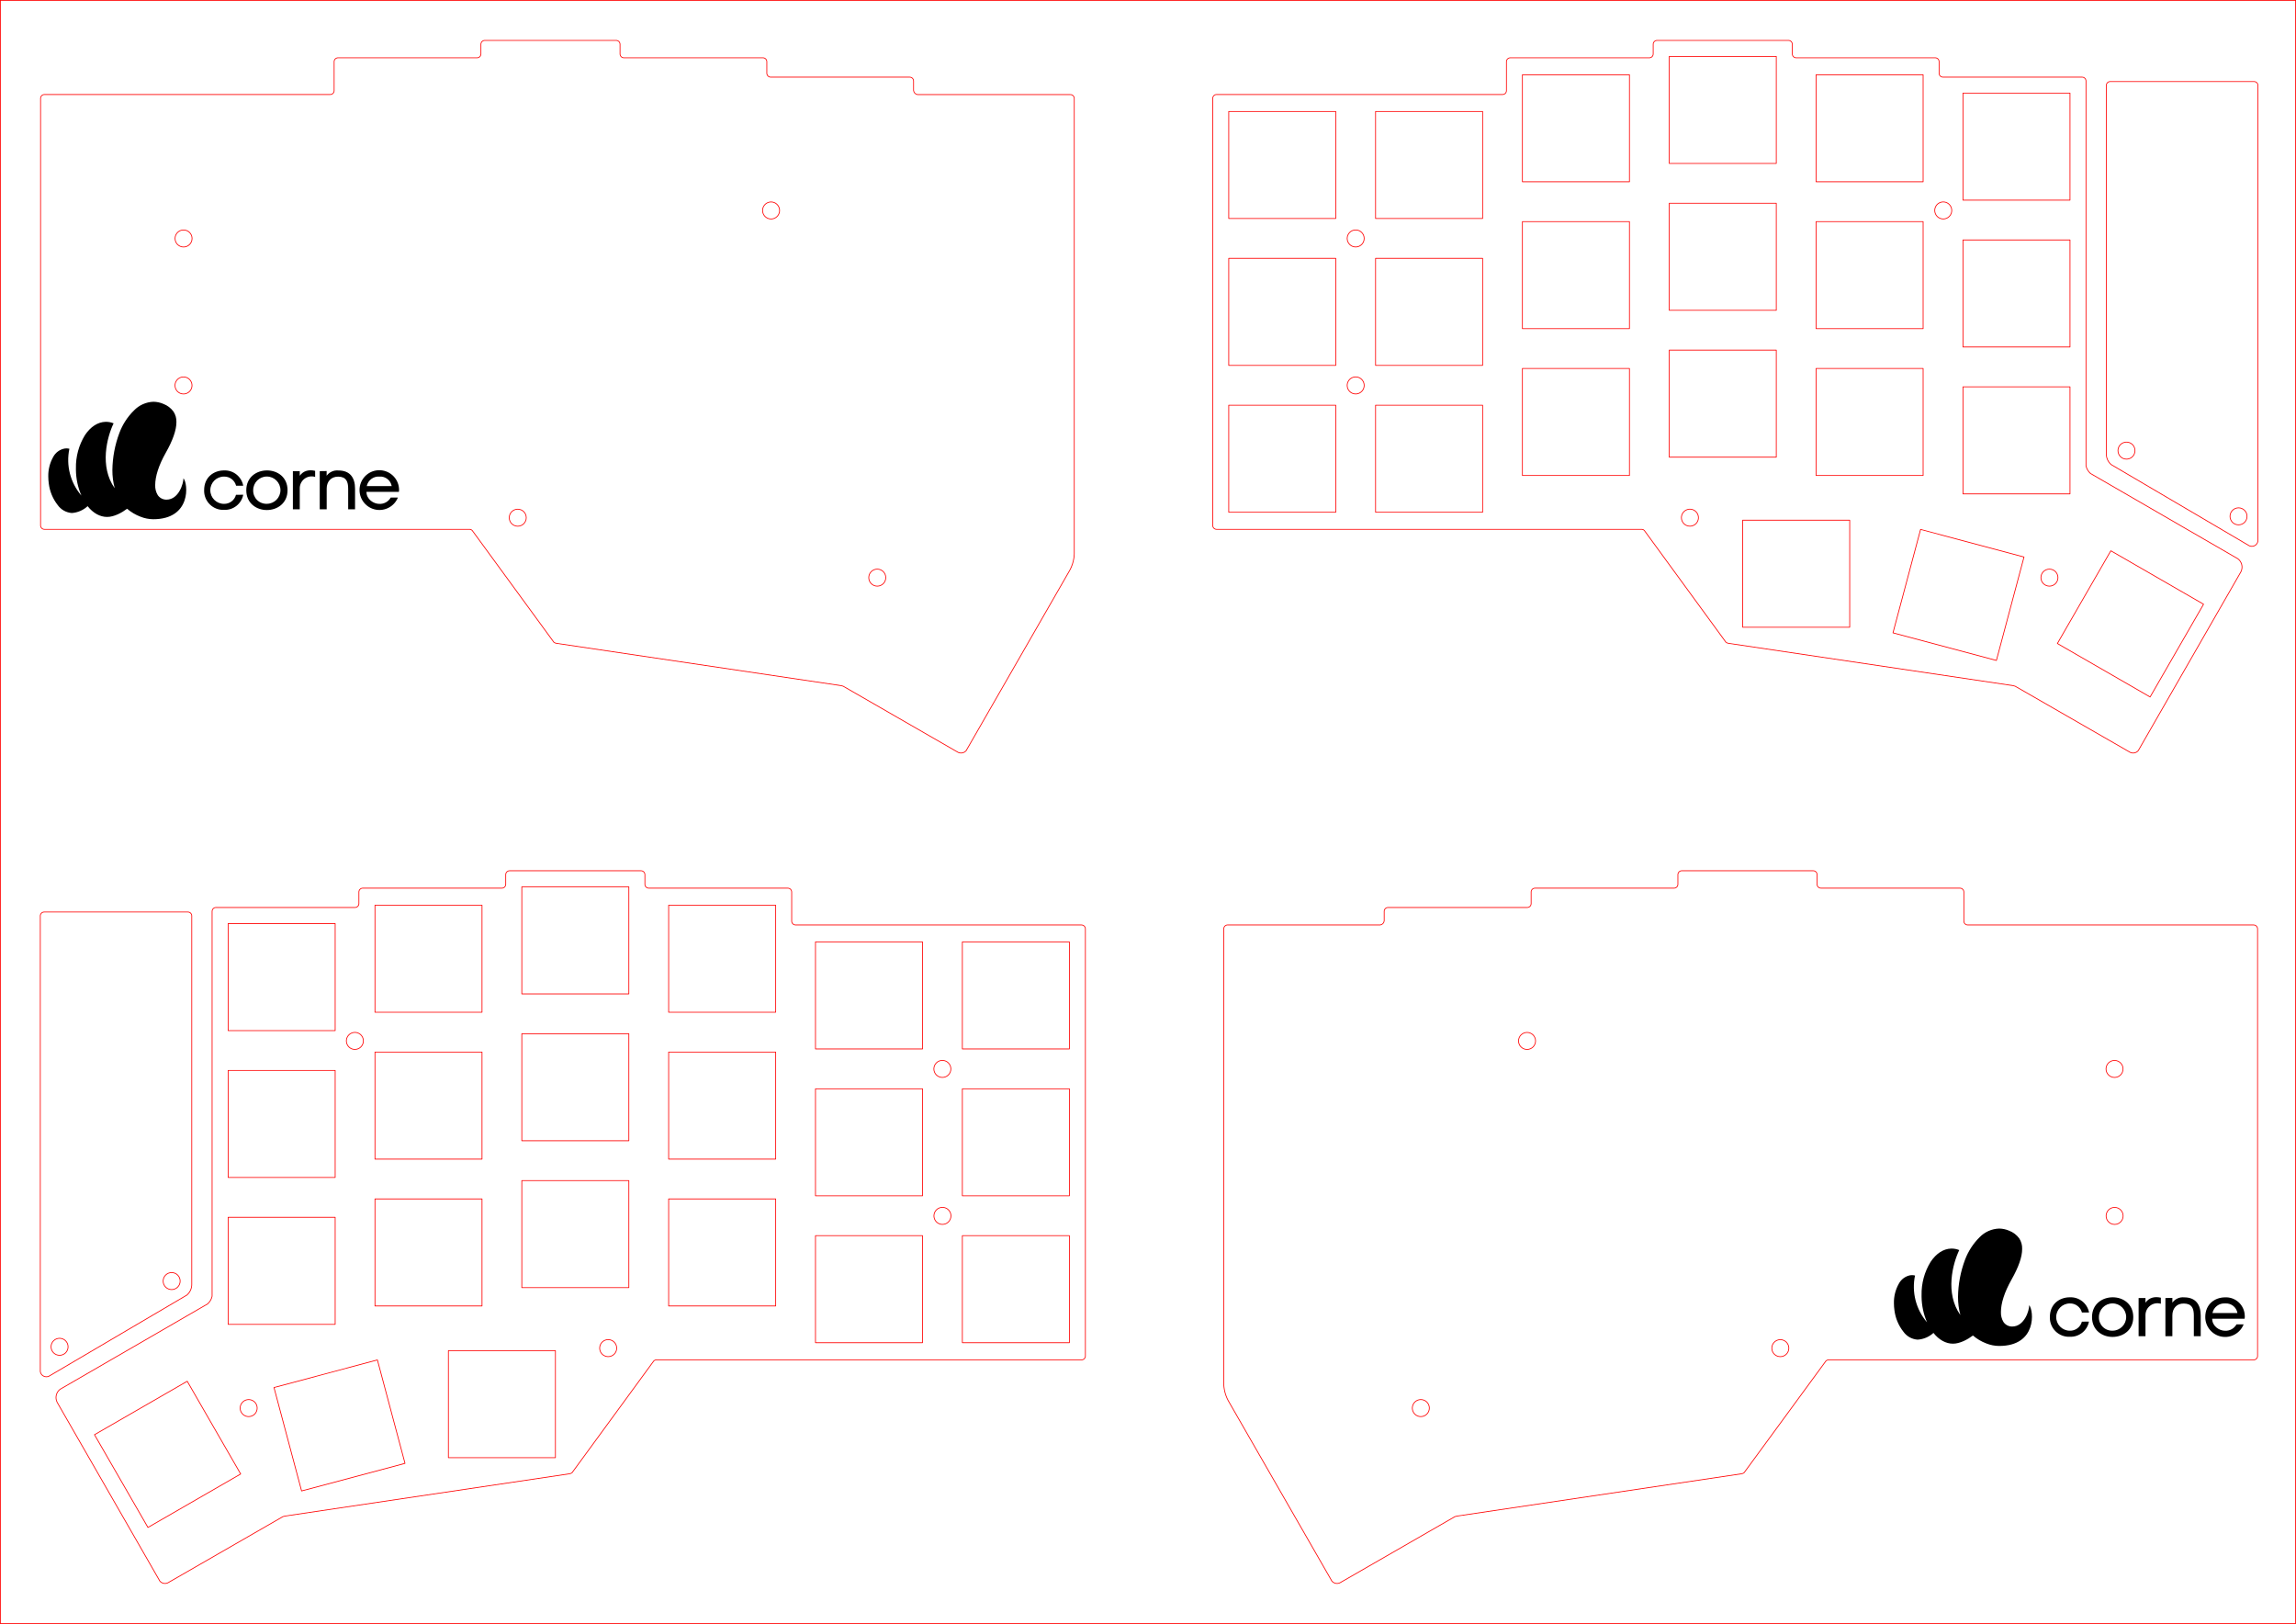
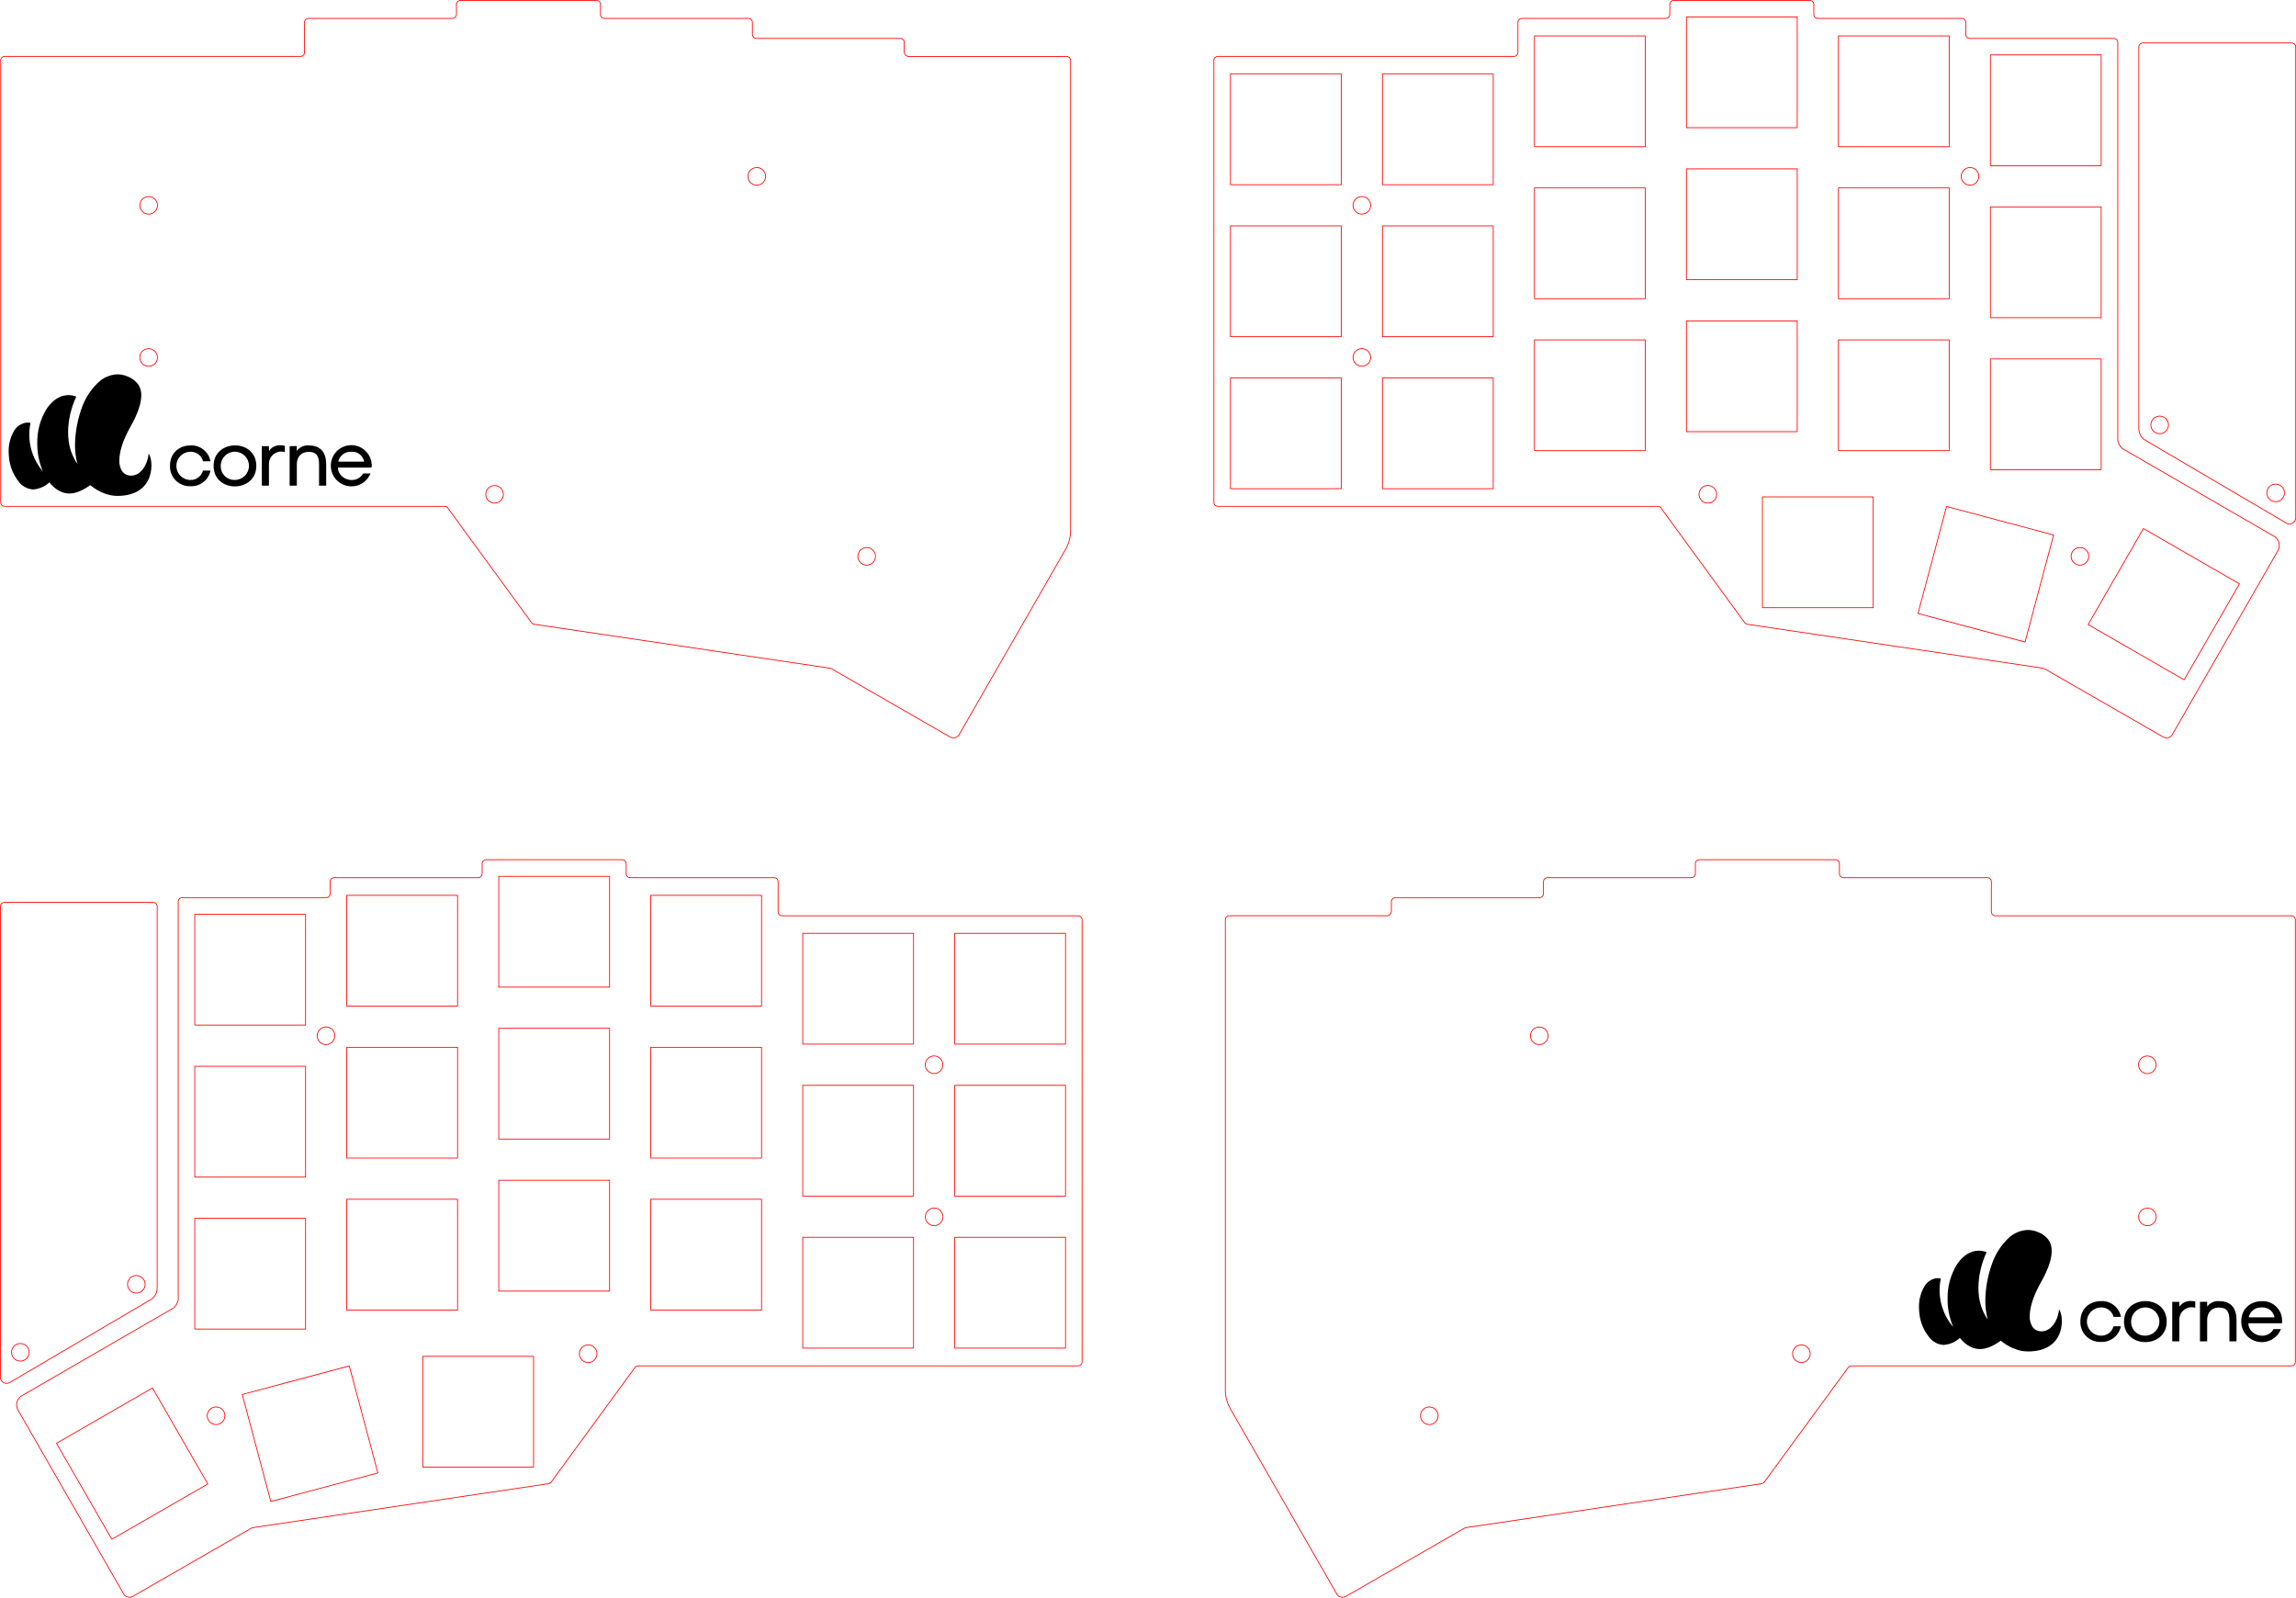
- <svg xmlns="http://www.w3.org/2000/svg" viewBox="0 0 842.17 595.56">
+ <svg xmlns="http://www.w3.org/2000/svg" viewBox="0 0 813.66 566.19">
  <defs>
-     <style>.cls-1,.cls-2,.cls-3{fill:none;stroke:red;}.cls-1,.cls-3{stroke-miterlimit:10;}.cls-1{stroke-width:0.28px;}.cls-2{stroke-linecap:round;stroke-linejoin:round;}.cls-2,.cls-3{stroke-width:0.28px;}</style>
+     <style>.cls-1,.cls-2{fill:none;stroke:red;stroke-width:0.28px;}.cls-1{stroke-linecap:round;stroke-linejoin:round;}.cls-2{stroke-miterlimit:10;}</style>
  </defs>
-   <g id="ガイド">
-     <rect class="cls-1" x="0.14" y="0.14" width="841.89" height="595.28" />
-   </g>
  <g id="彫刻パス">
-     <path d="M67.15,175.28c0,1.92-1.74,7.82-6.23,7.82a3.82,3.82,0,0,1-3.19-1.65,6.56,6.56,0,0,1-.94-3.71c0-3.11,1.25-7.19,3.86-11.81,2.54-4.47,3.94-8.37,3.92-11.28a6.62,6.62,0,0,0-1.08-3.86A8.19,8.19,0,0,0,59.83,148a9.41,9.41,0,0,0-3.71-.8A10.45,10.45,0,0,0,49,150.39a22.69,22.69,0,0,0-5.35,8.25,40.16,40.16,0,0,0-2.57,13.61,25.22,25.22,0,0,0,.86,6.67c-5.7-8-2.8-18.82-.41-23.81a7.25,7.25,0,0,0-2.78-.55h-.16c-2.86.07-5.53,1.81-7.57,4.88a22.36,22.36,0,0,0-3.31,12.21v.6a24.33,24.33,0,0,0,2,9.35,20,20,0,0,1-4.4-17.16,4.61,4.61,0,0,0-1.1-.14h0a3.79,3.79,0,0,0-.67.06,6,6,0,0,0-4.19,3.12,14,14,0,0,0-1.78,7.13,17.89,17.89,0,0,0,.19,2.6A15.88,15.88,0,0,0,21,185.05,7,7,0,0,0,26.21,188,9.48,9.48,0,0,0,32,185.49c2,2.55,4.56,3.95,7.15,3.95s5.43-1.57,7.33-3a16.48,16.48,0,0,0,4.88,2.9,12.87,12.87,0,0,0,4.69.94C70.11,190.28,68.87,177.14,67.15,175.28Z" transform="translate(0.14 0.14)" />
-     <path d="M89.08,181.3a6.87,6.87,0,0,1-7,5.55,7,7,0,0,1-7.34-7.23c0-4.86,3.64-7.24,7.3-7.24A6.88,6.88,0,0,1,89.08,178H86.46A4.46,4.46,0,0,0,82,174.64a5,5,0,0,0,0,10,4.44,4.44,0,0,0,4.42-3.32Z" transform="translate(0.14 0.14)" />
-     <path d="M97.73,186.91c-3.78,0-7.53-2.44-7.53-7.27s3.79-7.26,7.6-7.26,7.53,2.44,7.53,7.26S101.54,186.91,97.73,186.91Zm0-2.29a5,5,0,1,0-5-5A4.82,4.82,0,0,0,97.73,184.62Z" transform="translate(0.14 0.14)" />
-     <path d="M109.81,172.64v1.7c1.34-1.88,3.4-2.33,5.64-1.81v2.23a4.36,4.36,0,0,0-5.64,4.28v7.61h-2.52v-14Z" transform="translate(0.14 0.14)" />
-     <path d="M119.67,172.61v1.73A4.76,4.76,0,0,1,124,172.4c4.28,0,6.09,2.67,6.09,6.69v7.56h-2.52v-7.52c0-2.63-.67-4.42-3.65-4.47-2.72,0-4.23,1.89-4.23,4.36v7.63h-2.55v-14Z" transform="translate(0.14 0.14)" />
-     <path d="M146.17,180.24H134.28c0,2.75,2.62,4.41,4.72,4.41a4.55,4.55,0,0,0,4.19-2.33h2.62a7.3,7.3,0,0,1-14.07-2.68,7.25,7.25,0,0,1,14.48-.62A4.1,4.1,0,0,1,146.17,180.24Zm-2.63-2.1a4.25,4.25,0,0,0-4.51-3.5,4.43,4.43,0,0,0-4.65,3.5Z" transform="translate(0.14 0.14)" />
-     <path d="M744.16,478.53c.05,1.91-1.74,7.82-6.23,7.82a3.82,3.82,0,0,1-3.19-1.65,6.6,6.6,0,0,1-.94-3.71c0-3.11,1.25-7.19,3.86-11.81s3.94-8.37,3.92-11.28A6.6,6.6,0,0,0,740.5,454a8.19,8.19,0,0,0-3.66-2.78,9.41,9.41,0,0,0-3.71-.8,10.48,10.48,0,0,0-7.15,3.17,23,23,0,0,0-5.35,8.26,40.15,40.15,0,0,0-2.57,13.6,25.35,25.35,0,0,0,.86,6.68c-5.7-8-2.8-18.82-.41-23.82a7.45,7.45,0,0,0-2.78-.55h-.16c-2.85.06-5.53,1.81-7.57,4.88a22.35,22.35,0,0,0-3.31,12.2v.61a24.33,24.33,0,0,0,2,9.35,20,20,0,0,1-4.4-17.16,4.61,4.61,0,0,0-1.1-.14h0a3.85,3.85,0,0,0-.67.05,6.05,6.05,0,0,0-4.19,3.12,14,14,0,0,0-1.78,7.14,17.89,17.89,0,0,0,.19,2.6,15.8,15.8,0,0,0,3.28,7.83,7,7,0,0,0,5.21,2.92,9.48,9.48,0,0,0,5.82-2.47c2,2.54,4.56,3.95,7.15,3.95s5.43-1.57,7.33-3a16.6,16.6,0,0,0,4.88,2.9,12.85,12.85,0,0,0,4.69.93C747.12,493.52,745.88,480.39,744.16,478.53Z" transform="translate(0.14 0.14)" />
-     <path d="M766.09,484.55a6.86,6.86,0,0,1-7,5.55,7,7,0,0,1-7.34-7.24c0-4.85,3.64-7.23,7.3-7.23a6.87,6.87,0,0,1,7.08,5.58h-2.62a4.46,4.46,0,0,0-4.44-3.33,5,5,0,0,0,0,10,4.43,4.43,0,0,0,4.42-3.32Z" transform="translate(0.14 0.14)" />
-     <path d="M774.74,490.16c-3.78,0-7.53-2.45-7.53-7.27s3.79-7.26,7.6-7.26,7.53,2.43,7.53,7.26S778.55,490.16,774.74,490.16Zm0-2.29a5,5,0,1,0-5-5A4.82,4.82,0,0,0,774.74,487.87Z" transform="translate(0.14 0.14)" />
-     <path d="M786.82,475.89v1.7c1.34-1.88,3.4-2.33,5.64-1.81V478a4.36,4.36,0,0,0-5.64,4.28v7.61H784.3v-14Z" transform="translate(0.14 0.14)" />
-     <path d="M796.68,475.86v1.73a4.76,4.76,0,0,1,4.31-1.94c4.28,0,6.09,2.67,6.09,6.69v7.56h-2.52v-7.53c0-2.62-.67-4.41-3.65-4.46-2.72-.06-4.23,1.89-4.23,4.35v7.64h-2.55v-14Z" transform="translate(0.14 0.14)" />
-     <path d="M823.18,483.49H811.29c0,2.74,2.62,4.41,4.72,4.41a4.54,4.54,0,0,0,4.19-2.34h2.62a7.29,7.29,0,0,1-14.07-2.67c0-4.83,3.58-7.24,7.29-7.24a6.89,6.89,0,0,1,7.19,6.61A4.16,4.16,0,0,1,823.18,483.49Zm-2.63-2.1a4.25,4.25,0,0,0-4.51-3.51,4.43,4.43,0,0,0-4.65,3.51Z" transform="translate(0.14 0.14)" />
+     <path d="M67.15,175.28c0,1.92-1.74,7.82-6.23,7.82a3.82,3.82,0,0,1-3.19-1.65,6.56,6.56,0,0,1-.94-3.71c0-3.11,1.25-7.19,3.86-11.81,2.54-4.47,3.94-8.37,3.92-11.28a6.62,6.62,0,0,0-1.08-3.86A8.19,8.19,0,0,0,59.83,148a9.41,9.41,0,0,0-3.71-.8A10.45,10.45,0,0,0,49,150.39a22.69,22.69,0,0,0-5.35,8.25,40.16,40.16,0,0,0-2.57,13.61,25.22,25.22,0,0,0,.86,6.67c-5.7-8-2.8-18.82-.41-23.81a7.25,7.25,0,0,0-2.78-.55h-.16c-2.86.07-5.53,1.81-7.57,4.88a22.36,22.36,0,0,0-3.31,12.21v.6a24.33,24.33,0,0,0,2,9.35,20,20,0,0,1-4.4-17.16,4.61,4.61,0,0,0-1.1-.14h0a3.79,3.79,0,0,0-.67.06,6,6,0,0,0-4.19,3.12,14,14,0,0,0-1.78,7.13,17.89,17.89,0,0,0,.19,2.6A15.88,15.88,0,0,0,21,185.05,7,7,0,0,0,26.21,188,9.48,9.48,0,0,0,32,185.49c2,2.55,4.56,3.95,7.15,3.95s5.43-1.57,7.33-3a16.48,16.48,0,0,0,4.88,2.9,12.87,12.87,0,0,0,4.69.94C70.11,190.28,68.87,177.14,67.15,175.28Z" transform="translate(-14.5 -14.54)" />
+     <path d="M89.08,181.3a6.87,6.87,0,0,1-7,5.55,7,7,0,0,1-7.34-7.23c0-4.86,3.64-7.24,7.3-7.24A6.88,6.88,0,0,1,89.08,178H86.46A4.46,4.46,0,0,0,82,174.64a5,5,0,0,0,0,10,4.44,4.44,0,0,0,4.42-3.32Z" transform="translate(-14.5 -14.54)" />
+     <path d="M97.73,186.91c-3.78,0-7.53-2.44-7.53-7.27s3.79-7.26,7.6-7.26,7.53,2.44,7.53,7.26S101.54,186.91,97.73,186.91Zm0-2.29a5,5,0,1,0-5-5A4.82,4.82,0,0,0,97.73,184.62Z" transform="translate(-14.5 -14.54)" />
+     <path d="M109.81,172.64v1.7c1.34-1.88,3.4-2.33,5.64-1.81v2.23a4.36,4.36,0,0,0-5.64,4.28v7.61h-2.52v-14Z" transform="translate(-14.5 -14.54)" />
+     <path d="M119.67,172.61v1.73A4.76,4.76,0,0,1,124,172.4c4.28,0,6.09,2.67,6.09,6.69v7.56h-2.52v-7.52c0-2.63-.67-4.42-3.65-4.47-2.72,0-4.23,1.89-4.23,4.36v7.63h-2.55v-14Z" transform="translate(-14.5 -14.54)" />
+     <path d="M146.17,180.24H134.28c0,2.75,2.62,4.41,4.72,4.41a4.55,4.55,0,0,0,4.19-2.33h2.62a7.3,7.3,0,0,1-14.07-2.68,7.25,7.25,0,0,1,14.48-.62A4.1,4.1,0,0,1,146.17,180.24Zm-2.63-2.1a4.25,4.25,0,0,0-4.51-3.5,4.43,4.43,0,0,0-4.65,3.5Z" transform="translate(-14.5 -14.54)" />
+     <path d="M744.16,478.53c.05,1.91-1.74,7.82-6.23,7.82a3.82,3.82,0,0,1-3.19-1.65,6.6,6.6,0,0,1-.94-3.71c0-3.11,1.25-7.19,3.86-11.81s3.94-8.37,3.92-11.28A6.6,6.6,0,0,0,740.5,454a8.19,8.19,0,0,0-3.66-2.78,9.41,9.41,0,0,0-3.71-.8,10.48,10.48,0,0,0-7.15,3.17,23,23,0,0,0-5.35,8.26,40.15,40.15,0,0,0-2.57,13.6,25.35,25.35,0,0,0,.86,6.68c-5.7-8-2.8-18.82-.41-23.82a7.45,7.45,0,0,0-2.78-.55h-.16c-2.85.06-5.53,1.81-7.57,4.88a22.35,22.35,0,0,0-3.31,12.2v.61a24.33,24.33,0,0,0,2,9.35,20,20,0,0,1-4.4-17.16,4.61,4.61,0,0,0-1.1-.14h0a3.85,3.85,0,0,0-.67.05,6.05,6.05,0,0,0-4.19,3.12,14,14,0,0,0-1.78,7.14,17.89,17.89,0,0,0,.19,2.6,15.8,15.8,0,0,0,3.28,7.83,7,7,0,0,0,5.21,2.92,9.48,9.48,0,0,0,5.82-2.47c2,2.54,4.56,3.95,7.15,3.95s5.43-1.57,7.33-3a16.6,16.6,0,0,0,4.88,2.9,12.85,12.85,0,0,0,4.69.93C747.12,493.52,745.88,480.39,744.16,478.53Z" transform="translate(-14.5 -14.54)" />
+     <path d="M766.09,484.55a6.86,6.86,0,0,1-7,5.55,7,7,0,0,1-7.34-7.24c0-4.85,3.64-7.23,7.3-7.23a6.87,6.87,0,0,1,7.08,5.58h-2.62a4.46,4.46,0,0,0-4.44-3.33,5,5,0,0,0,0,10,4.43,4.43,0,0,0,4.42-3.32Z" transform="translate(-14.5 -14.54)" />
+     <path d="M774.74,490.16c-3.78,0-7.53-2.45-7.53-7.27s3.79-7.26,7.6-7.26,7.53,2.43,7.53,7.26S778.55,490.16,774.74,490.16Zm0-2.29a5,5,0,1,0-5-5A4.82,4.82,0,0,0,774.74,487.87Z" transform="translate(-14.5 -14.54)" />
+     <path d="M786.82,475.89v1.7c1.34-1.88,3.4-2.33,5.64-1.81V478a4.36,4.36,0,0,0-5.64,4.28v7.61H784.3v-14Z" transform="translate(-14.5 -14.54)" />
+     <path d="M796.68,475.86v1.73a4.76,4.76,0,0,1,4.31-1.94c4.28,0,6.09,2.67,6.09,6.69v7.56h-2.52v-7.53c0-2.62-.67-4.41-3.65-4.46-2.72-.06-4.23,1.89-4.23,4.35v7.64h-2.55v-14Z" transform="translate(-14.5 -14.54)" />
+     <path d="M823.18,483.49H811.29c0,2.74,2.62,4.41,4.72,4.41a4.54,4.54,0,0,0,4.19-2.34h2.62a7.29,7.29,0,0,1-14.07-2.67c0-4.83,3.58-7.24,7.29-7.24a6.89,6.89,0,0,1,7.19,6.61A4.16,4.16,0,0,1,823.18,483.49Zm-2.63-2.1a4.25,4.25,0,0,0-4.51-3.51,4.43,4.43,0,0,0-4.65,3.51Z" transform="translate(-14.5 -14.54)" />
  </g>
  <g id="切断パス">
    <g id="LWPOLYLINE">
-       <path class="cls-2" d="M173.07,194.4a1.38,1.38,0,0,0-1-.42H16.15a1.41,1.41,0,0,1-1.41-1.41V35.94a1.42,1.42,0,0,1,1.41-1.42H121a1.41,1.41,0,0,0,1.42-1.41V22.48a1.41,1.41,0,0,1,1.42-1.42h51a1.42,1.42,0,0,0,1.42-1.42V16.1a1.42,1.42,0,0,1,1.42-1.42h48.19a1.42,1.42,0,0,1,1.42,1.42v3.54a1.42,1.42,0,0,0,1.42,1.42h51a1.41,1.41,0,0,1,1.42,1.42v4.25a1.43,1.43,0,0,0,1.42,1.42h51a1.41,1.41,0,0,1,1.41,1.41v3.5a1.7,1.7,0,0,0,1.42,1.49h56A1.42,1.42,0,0,1,393.9,36V203.1a13.82,13.82,0,0,1-2,6.51l-37.52,65.31,0,.06a2.48,2.48,0,0,1-3.45.59l-41.81-24.06a5.09,5.09,0,0,0-.79-.21L204,235.8a1.84,1.84,0,0,1-1-.43Z" transform="translate(0.14 0.14)" />
+       <path class="cls-1" d="M173.07,194.4a1.38,1.38,0,0,0-1-.42H16.15a1.41,1.41,0,0,1-1.41-1.41V35.94a1.42,1.42,0,0,1,1.41-1.42H121a1.41,1.41,0,0,0,1.42-1.41V22.48a1.41,1.41,0,0,1,1.42-1.42h51a1.42,1.42,0,0,0,1.42-1.42V16.1a1.42,1.42,0,0,1,1.42-1.42h48.19a1.42,1.42,0,0,1,1.42,1.42v3.54a1.42,1.42,0,0,0,1.42,1.42h51a1.41,1.41,0,0,1,1.42,1.42v4.25a1.43,1.43,0,0,0,1.42,1.42h51a1.41,1.41,0,0,1,1.41,1.41v3.5a1.7,1.7,0,0,0,1.42,1.49h56A1.42,1.42,0,0,1,393.9,36V203.1a13.82,13.82,0,0,1-2,6.51l-37.52,65.31,0,.06a2.48,2.48,0,0,1-3.45.59l-41.81-24.06a5.09,5.09,0,0,0-.79-.21L204,235.8a1.84,1.84,0,0,1-1-.43Z" transform="translate(-14.5 -14.54)" />
    </g>
    <g id="LWPOLYLINE-2" data-name="LWPOLYLINE">
-       <path class="cls-3" d="M603,194.4a1.38,1.38,0,0,0-1-.42H446.1a1.41,1.41,0,0,1-1.41-1.41V35.94a1.42,1.42,0,0,1,1.41-1.42H551a1.41,1.41,0,0,0,1.42-1.41V22.48a1.42,1.42,0,0,1,1.42-1.42h51a1.42,1.42,0,0,0,1.41-1.42V16.1a1.42,1.42,0,0,1,1.42-1.42h48.19a1.41,1.41,0,0,1,1.42,1.42v3.54a1.42,1.42,0,0,0,1.42,1.42h51a1.41,1.41,0,0,1,1.42,1.42v4.25a1.43,1.43,0,0,0,1.42,1.42h51A1.41,1.41,0,0,1,765,29.56V170.69a5.24,5.24,0,0,0,1.64,2.81l54.08,31.29a3.81,3.81,0,0,1,1.08,4.82L784.3,274.92l0,.06a2.48,2.48,0,0,1-3.45.59L739,251.51a5.09,5.09,0,0,0-.79-.21l-104.3-15.5a1.84,1.84,0,0,1-1-.43Z" transform="translate(0.14 0.14)" />
+       <path class="cls-2" d="M603,194.4a1.38,1.38,0,0,0-1-.42H446.1a1.41,1.41,0,0,1-1.41-1.41V35.94a1.42,1.42,0,0,1,1.41-1.42H551a1.41,1.41,0,0,0,1.42-1.41V22.48a1.42,1.42,0,0,1,1.42-1.42h51a1.42,1.42,0,0,0,1.41-1.42V16.1a1.42,1.42,0,0,1,1.42-1.42h48.19a1.41,1.41,0,0,1,1.42,1.42v3.54a1.42,1.42,0,0,0,1.42,1.42h51a1.41,1.41,0,0,1,1.42,1.42v4.25a1.43,1.43,0,0,0,1.42,1.42h51A1.41,1.41,0,0,1,765,29.56V170.69a5.24,5.24,0,0,0,1.64,2.81l54.08,31.29a3.81,3.81,0,0,1,1.08,4.82L784.3,274.92l0,.06a2.48,2.48,0,0,1-3.45.59L739,251.51a5.09,5.09,0,0,0-.79-.21l-104.3-15.5a1.84,1.84,0,0,1-1-.43Z" transform="translate(-14.5 -14.54)" />
    </g>
    <g id="LWPOLYLINE-3" data-name="LWPOLYLINE">
-       <path class="cls-2" d="M772.46,31.15v135.1a5.09,5.09,0,0,0,1.79,4l50.67,29.78a2.25,2.25,0,0,0,3-1.21,2.38,2.38,0,0,0,.15-.52V31.18a1.42,1.42,0,0,0-1.42-1.41H773.88a1.41,1.41,0,0,0-1.42,1.41" transform="translate(0.14 0.14)" />
+       <path class="cls-1" d="M772.46,31.15v135.1a5.09,5.09,0,0,0,1.79,4l50.67,29.78a2.25,2.25,0,0,0,3-1.21,2.38,2.38,0,0,0,.15-.52V31.18a1.42,1.42,0,0,0-1.42-1.41H773.88a1.41,1.41,0,0,0-1.42,1.41" transform="translate(-14.5 -14.54)" />
    </g>
    <g id="CIRCLE">
-       <path class="cls-2" d="M186.65,189.72a3.12,3.12,0,1,1,3.12,3.12,3.12,3.12,0,0,1-3.12-3.12Z" transform="translate(0.14 0.14)" />
+       <path class="cls-1" d="M186.65,189.72a3.12,3.12,0,1,1,3.12,3.12,3.12,3.12,0,0,1-3.12-3.12Z" transform="translate(-14.5 -14.54)" />
    </g>
    <g id="CIRCLE-2" data-name="CIRCLE">
-       <path class="cls-2" d="M279.57,77.05a3.12,3.12,0,1,1,3.11,3.12,3.12,3.12,0,0,1-3.11-3.12Z" transform="translate(0.14 0.14)" />
+       <path class="cls-1" d="M279.57,77.05a3.12,3.12,0,1,1,3.11,3.12,3.12,3.12,0,0,1-3.11-3.12Z" transform="translate(-14.5 -14.54)" />
    </g>
    <g id="CIRCLE-3" data-name="CIRCLE">
-       <path class="cls-2" d="M64.07,87.32a3.12,3.12,0,1,1,3.12,3.12,3.12,3.12,0,0,1-3.12-3.12Z" transform="translate(0.14 0.14)" />
+       <path class="cls-1" d="M64.07,87.32a3.12,3.12,0,1,1,3.12,3.12,3.12,3.12,0,0,1-3.12-3.12Z" transform="translate(-14.5 -14.54)" />
    </g>
    <g id="CIRCLE-4" data-name="CIRCLE">
-       <path class="cls-2" d="M64.05,141.22a3.12,3.12,0,1,1,3.11,3.12,3.12,3.12,0,0,1-3.11-3.12Z" transform="translate(0.14 0.14)" />
+       <path class="cls-1" d="M64.05,141.22a3.12,3.12,0,1,1,3.11,3.12,3.12,3.12,0,0,1-3.11-3.12Z" transform="translate(-14.5 -14.54)" />
    </g>
    <g id="CIRCLE-5" data-name="CIRCLE">
-       <path class="cls-2" d="M318.52,211.7a3.12,3.12,0,1,1,3.12,3.12,3.12,3.12,0,0,1-3.12-3.12Z" transform="translate(0.14 0.14)" />
+       <path class="cls-1" d="M318.52,211.7a3.12,3.12,0,1,1,3.12,3.12,3.12,3.12,0,0,1-3.12-3.12Z" transform="translate(-14.5 -14.54)" />
    </g>
    <g id="CIRCLE-6" data-name="CIRCLE">
-       <path class="cls-2" d="M709.52,77.05a3.12,3.12,0,1,1,3.11,3.11,3.11,3.11,0,0,1-3.11-3.11Z" transform="translate(0.14 0.14)" />
+       <path class="cls-1" d="M709.52,77.05a3.12,3.12,0,1,1,3.11,3.11,3.11,3.11,0,0,1-3.11-3.11Z" transform="translate(-14.5 -14.54)" />
    </g>
    <g id="CIRCLE-7" data-name="CIRCLE">
-       <path class="cls-2" d="M494,87.31a3.12,3.12,0,1,1,3.12,3.12A3.12,3.12,0,0,1,494,87.31Z" transform="translate(0.14 0.14)" />
+       <path class="cls-1" d="M494,87.31a3.12,3.12,0,1,1,3.12,3.12A3.12,3.12,0,0,1,494,87.31Z" transform="translate(-14.5 -14.54)" />
    </g>
    <g id="CIRCLE-8" data-name="CIRCLE">
-       <path class="cls-2" d="M494,141.22a3.12,3.12,0,1,1,3.11,3.11,3.11,3.11,0,0,1-3.11-3.11Z" transform="translate(0.14 0.14)" />
+       <path class="cls-1" d="M494,141.22a3.12,3.12,0,1,1,3.11,3.11,3.11,3.11,0,0,1-3.11-3.11Z" transform="translate(-14.5 -14.54)" />
    </g>
    <g id="CIRCLE-9" data-name="CIRCLE">
-       <path class="cls-2" d="M748.47,211.7a3.12,3.12,0,1,1,3.12,3.12,3.12,3.12,0,0,1-3.12-3.12Z" transform="translate(0.14 0.14)" />
+       <path class="cls-1" d="M748.47,211.7a3.12,3.12,0,1,1,3.12,3.12,3.12,3.12,0,0,1-3.12-3.12Z" transform="translate(-14.5 -14.54)" />
    </g>
    <g id="CIRCLE-10" data-name="CIRCLE">
-       <path class="cls-2" d="M616.6,189.72a3.12,3.12,0,1,1,3.12,3.11,3.12,3.12,0,0,1-3.12-3.11Z" transform="translate(0.14 0.14)" />
+       <path class="cls-1" d="M616.6,189.72a3.12,3.12,0,1,1,3.12,3.11,3.12,3.12,0,0,1-3.12-3.11Z" transform="translate(-14.5 -14.54)" />
    </g>
    <g id="CIRCLE-11" data-name="CIRCLE">
-       <path class="cls-2" d="M776.73,165.12a3.12,3.12,0,1,1,3.11,3.12,3.12,3.12,0,0,1-3.11-3.12Z" transform="translate(0.14 0.14)" />
+       <path class="cls-1" d="M776.73,165.12a3.12,3.12,0,1,1,3.11,3.12,3.12,3.12,0,0,1-3.11-3.12Z" transform="translate(-14.5 -14.54)" />
    </g>
    <g id="CIRCLE-12" data-name="CIRCLE">
-       <path class="cls-2" d="M817.83,189.22a3.12,3.12,0,1,1,3.12,3.12,3.12,3.12,0,0,1-3.12-3.12Z" transform="translate(0.14 0.14)" />
+       <path class="cls-1" d="M817.83,189.22a3.12,3.12,0,1,1,3.12,3.12,3.12,3.12,0,0,1-3.12-3.12Z" transform="translate(-14.5 -14.54)" />
    </g>
    <g id="LWPOLYLINE-4" data-name="LWPOLYLINE">
-       <rect class="cls-2" x="450.7" y="40.87" width="39.26" height="39.26" />
+       <rect class="cls-1" x="436.05" y="26.19" width="39.26" height="39.26" />
    </g>
    <g id="LWPOLYLINE-5" data-name="LWPOLYLINE">
-       <rect class="cls-2" x="450.7" y="94.74" width="39.26" height="39.26" />
+       <rect class="cls-1" x="436.05" y="80.06" width="39.26" height="39.26" />
    </g>
    <g id="LWPOLYLINE-6" data-name="LWPOLYLINE">
-       <rect class="cls-2" x="450.7" y="148.6" width="39.26" height="39.26" />
+       <rect class="cls-1" x="436.05" y="133.92" width="39.26" height="39.26" />
    </g>
    <g id="LWPOLYLINE-7" data-name="LWPOLYLINE">
-       <rect class="cls-2" x="504.56" y="40.87" width="39.26" height="39.26" />
+       <rect class="cls-1" x="489.91" y="26.19" width="39.26" height="39.26" />
    </g>
    <g id="LWPOLYLINE-8" data-name="LWPOLYLINE">
-       <rect class="cls-2" x="504.56" y="94.74" width="39.26" height="39.26" />
+       <rect class="cls-1" x="489.91" y="80.06" width="39.26" height="39.26" />
    </g>
    <g id="LWPOLYLINE-9" data-name="LWPOLYLINE">
-       <rect class="cls-2" x="504.56" y="148.6" width="39.26" height="39.26" />
+       <rect class="cls-1" x="489.91" y="133.92" width="39.26" height="39.26" />
    </g>
    <g id="LWPOLYLINE-10" data-name="LWPOLYLINE">
-       <rect class="cls-2" x="558.42" y="27.41" width="39.26" height="39.26" />
+       <rect class="cls-1" x="543.78" y="12.73" width="39.26" height="39.26" />
    </g>
    <g id="LWPOLYLINE-11" data-name="LWPOLYLINE">
-       <rect class="cls-2" x="558.42" y="81.27" width="39.26" height="39.26" />
+       <rect class="cls-1" x="543.78" y="66.59" width="39.26" height="39.26" />
    </g>
    <g id="LWPOLYLINE-12" data-name="LWPOLYLINE">
-       <rect class="cls-2" x="558.42" y="135.13" width="39.26" height="39.26" />
+       <rect class="cls-1" x="543.78" y="120.45" width="39.26" height="39.26" />
    </g>
    <g id="LWPOLYLINE-13" data-name="LWPOLYLINE">
-       <rect class="cls-2" x="612.28" y="20.68" width="39.26" height="39.26" />
+       <rect class="cls-1" x="597.64" y="6" width="39.26" height="39.26" />
    </g>
    <g id="LWPOLYLINE-14" data-name="LWPOLYLINE">
-       <rect class="cls-2" x="612.28" y="74.54" width="39.26" height="39.26" />
+       <rect class="cls-1" x="597.64" y="59.86" width="39.26" height="39.26" />
    </g>
    <g id="LWPOLYLINE-15" data-name="LWPOLYLINE">
-       <rect class="cls-2" x="612.28" y="128.4" width="39.26" height="39.26" />
+       <rect class="cls-1" x="597.64" y="113.72" width="39.26" height="39.26" />
    </g>
    <g id="LWPOLYLINE-16" data-name="LWPOLYLINE">
-       <rect class="cls-2" x="666.14" y="27.41" width="39.26" height="39.26" />
+       <rect class="cls-1" x="651.5" y="12.73" width="39.26" height="39.26" />
    </g>
    <g id="LWPOLYLINE-17" data-name="LWPOLYLINE">
-       <rect class="cls-2" x="666.14" y="81.27" width="39.26" height="39.26" />
+       <rect class="cls-1" x="651.5" y="66.59" width="39.26" height="39.26" />
    </g>
    <g id="LWPOLYLINE-18" data-name="LWPOLYLINE">
-       <rect class="cls-2" x="666.14" y="135.13" width="39.26" height="39.26" />
+       <rect class="cls-1" x="651.5" y="120.45" width="39.26" height="39.26" />
    </g>
    <g id="LWPOLYLINE-19" data-name="LWPOLYLINE">
-       <rect class="cls-2" x="720.01" y="34.14" width="39.26" height="39.26" />
+       <rect class="cls-1" x="705.36" y="19.46" width="39.26" height="39.26" />
    </g>
    <g id="LWPOLYLINE-20" data-name="LWPOLYLINE">
-       <rect class="cls-2" x="720.01" y="88" width="39.26" height="39.26" />
+       <rect class="cls-1" x="705.36" y="73.32" width="39.26" height="39.26" />
    </g>
    <g id="LWPOLYLINE-21" data-name="LWPOLYLINE">
-       <rect class="cls-2" x="720.01" y="141.87" width="39.26" height="39.26" />
+       <rect class="cls-1" x="705.36" y="127.19" width="39.26" height="39.26" />
    </g>
    <g id="LWPOLYLINE-22" data-name="LWPOLYLINE">
-       <rect class="cls-2" x="639.21" y="190.77" width="39.26" height="39.26" />
+       <rect class="cls-1" x="624.57" y="176.09" width="39.26" height="39.26" />
    </g>
    <g id="LWPOLYLINE-23" data-name="LWPOLYLINE">
-       <rect class="cls-2" x="698.63" y="198.42" width="39.26" height="39.26" transform="translate(322.52 855.95) rotate(-75.06)" />
+       <rect class="cls-1" x="698.63" y="198.42" width="39.26" height="39.26" transform="translate(307.88 841.27) rotate(-75.06)" />
    </g>
    <g id="LWPOLYLINE-24" data-name="LWPOLYLINE">
-       <rect class="cls-2" x="761.69" y="209.03" width="39.26" height="39.26" transform="translate(193.16 791.52) rotate(-60.04)" />
+       <rect class="cls-1" x="761.69" y="209.03" width="39.26" height="39.26" transform="translate(178.51 776.84) rotate(-60.04)" />
    </g>
    <g id="LWPOLYLINE-25" data-name="LWPOLYLINE">
-       <path class="cls-2" d="M669.59,499a1.42,1.42,0,0,1,1-.42H826.51a1.42,1.42,0,0,0,1.42-1.41V340.5a1.43,1.43,0,0,0-1.42-1.42H721.62a1.42,1.42,0,0,1-1.42-1.41V327a1.41,1.41,0,0,0-1.42-1.42h-51a1.42,1.42,0,0,1-1.42-1.42v-3.54a1.41,1.41,0,0,0-1.42-1.42H616.73a1.42,1.42,0,0,0-1.42,1.42v3.54a1.42,1.42,0,0,1-1.41,1.42h-51a1.42,1.42,0,0,0-1.42,1.42v4.25a1.42,1.42,0,0,1-1.42,1.42H509a1.41,1.41,0,0,0-1.42,1.41v3.5a1.7,1.7,0,0,1-1.42,1.49h-56a1.42,1.42,0,0,0-1.42,1.41V507.66a13.94,13.94,0,0,0,2,6.51l37.52,65.31,0,.06a2.48,2.48,0,0,0,3.45.59l41.81-24.06a5.41,5.41,0,0,1,.79-.21l104.3-15.5a1.81,1.81,0,0,0,1-.43Z" transform="translate(0.14 0.14)" />
+       <path class="cls-1" d="M669.59,499a1.42,1.42,0,0,1,1-.42H826.51a1.42,1.42,0,0,0,1.42-1.41V340.5a1.43,1.43,0,0,0-1.42-1.42H721.62a1.42,1.42,0,0,1-1.42-1.41V327a1.41,1.41,0,0,0-1.42-1.42h-51a1.42,1.42,0,0,1-1.42-1.42v-3.54a1.41,1.41,0,0,0-1.42-1.42H616.73a1.42,1.42,0,0,0-1.42,1.42v3.54a1.42,1.42,0,0,1-1.41,1.42h-51a1.42,1.42,0,0,0-1.42,1.42v4.25a1.42,1.42,0,0,1-1.42,1.42H509a1.41,1.41,0,0,0-1.42,1.41v3.5a1.7,1.7,0,0,1-1.42,1.49h-56a1.42,1.42,0,0,0-1.42,1.41V507.66a13.94,13.94,0,0,0,2,6.51l37.52,65.31,0,.06a2.48,2.48,0,0,0,3.45.59l41.81-24.06a5.41,5.41,0,0,1,.79-.21l104.3-15.5a1.81,1.81,0,0,0,1-.43Z" transform="translate(-14.5 -14.54)" />
    </g>
    <g id="LWPOLYLINE-26" data-name="LWPOLYLINE">
-       <path class="cls-3" d="M239.64,499a1.42,1.42,0,0,1,1-.42H396.56a1.42,1.42,0,0,0,1.42-1.41V340.5a1.43,1.43,0,0,0-1.42-1.42H291.67a1.42,1.42,0,0,1-1.42-1.41V327a1.41,1.41,0,0,0-1.42-1.42h-51a1.42,1.42,0,0,1-1.42-1.42v-3.54a1.42,1.42,0,0,0-1.42-1.42H186.78a1.42,1.42,0,0,0-1.42,1.42v3.54a1.42,1.42,0,0,1-1.42,1.42h-51A1.41,1.41,0,0,0,131.5,327v4.25a1.42,1.42,0,0,1-1.42,1.42h-51a1.41,1.41,0,0,0-1.42,1.41V475.25A5.17,5.17,0,0,1,76,478.06L21.92,509.35a3.81,3.81,0,0,0-1.08,4.82l37.52,65.31,0,.06a2.48,2.48,0,0,0,3.45.59l41.81-24.06a5.41,5.41,0,0,1,.79-.21l104.3-15.5a1.81,1.81,0,0,0,1-.43Z" transform="translate(0.14 0.14)" />
+       <path class="cls-2" d="M239.64,499a1.42,1.42,0,0,1,1-.42H396.56a1.42,1.42,0,0,0,1.42-1.41V340.5a1.43,1.43,0,0,0-1.42-1.42H291.67a1.42,1.42,0,0,1-1.42-1.41V327a1.41,1.41,0,0,0-1.42-1.42h-51a1.42,1.42,0,0,1-1.42-1.42v-3.54a1.42,1.42,0,0,0-1.42-1.42H186.78a1.42,1.42,0,0,0-1.42,1.42v3.54a1.42,1.42,0,0,1-1.42,1.42h-51A1.41,1.41,0,0,0,131.5,327v4.25a1.42,1.42,0,0,1-1.42,1.42h-51a1.41,1.41,0,0,0-1.42,1.41V475.25A5.17,5.17,0,0,1,76,478.06L21.92,509.35a3.81,3.81,0,0,0-1.08,4.82l37.52,65.31,0,.06a2.48,2.48,0,0,0,3.45.59l41.81-24.06a5.41,5.41,0,0,1,.79-.21l104.3-15.5a1.81,1.81,0,0,0,1-.43Z" transform="translate(-14.5 -14.54)" />
    </g>
    <g id="LWPOLYLINE-27" data-name="LWPOLYLINE">
-       <path class="cls-2" d="M70.2,335.71v135.1a5.12,5.12,0,0,1-1.79,4L17.74,504.61a2.26,2.26,0,0,1-2.95-1.21,2.38,2.38,0,0,1-.15-.52V335.74a1.42,1.42,0,0,1,1.42-1.41H68.79a1.41,1.41,0,0,1,1.41,1.41" transform="translate(0.14 0.14)" />
+       <path class="cls-1" d="M70.2,335.71v135.1a5.12,5.12,0,0,1-1.79,4L17.74,504.61a2.26,2.26,0,0,1-2.95-1.21,2.38,2.38,0,0,1-.15-.52V335.74a1.42,1.42,0,0,1,1.42-1.41H68.79a1.41,1.41,0,0,1,1.41,1.41" transform="translate(-14.5 -14.54)" />
    </g>
    <g id="CIRCLE-13" data-name="CIRCLE">
-       <path class="cls-2" d="M656,494.28a3.12,3.12,0,1,0-3.12,3.12,3.12,3.12,0,0,0,3.12-3.12Z" transform="translate(0.14 0.14)" />
+       <path class="cls-1" d="M656,494.28a3.12,3.12,0,1,0-3.12,3.12,3.12,3.12,0,0,0,3.12-3.12Z" transform="translate(-14.5 -14.54)" />
    </g>
    <g id="CIRCLE-14" data-name="CIRCLE">
-       <path class="cls-2" d="M563.1,381.61a3.12,3.12,0,1,0-3.12,3.12,3.12,3.12,0,0,0,3.12-3.12Z" transform="translate(0.14 0.14)" />
+       <path class="cls-1" d="M563.1,381.61a3.12,3.12,0,1,0-3.12,3.12,3.12,3.12,0,0,0,3.12-3.12Z" transform="translate(-14.5 -14.54)" />
    </g>
    <g id="CIRCLE-15" data-name="CIRCLE">
-       <path class="cls-2" d="M778.59,391.88a3.12,3.12,0,1,0-3.12,3.12,3.12,3.12,0,0,0,3.12-3.12Z" transform="translate(0.14 0.14)" />
+       <path class="cls-1" d="M778.59,391.88a3.12,3.12,0,1,0-3.12,3.12,3.12,3.12,0,0,0,3.12-3.12Z" transform="translate(-14.5 -14.54)" />
    </g>
    <g id="CIRCLE-16" data-name="CIRCLE">
-       <path class="cls-2" d="M778.62,445.78a3.12,3.12,0,1,0-3.12,3.12,3.12,3.12,0,0,0,3.12-3.12Z" transform="translate(0.14 0.14)" />
+       <path class="cls-1" d="M778.62,445.78a3.12,3.12,0,1,0-3.12,3.12,3.12,3.12,0,0,0,3.12-3.12Z" transform="translate(-14.5 -14.54)" />
    </g>
    <g id="CIRCLE-17" data-name="CIRCLE">
-       <path class="cls-2" d="M524.14,516.26a3.12,3.12,0,1,0-3.11,3.12,3.12,3.12,0,0,0,3.11-3.12Z" transform="translate(0.14 0.14)" />
+       <path class="cls-1" d="M524.14,516.26a3.12,3.12,0,1,0-3.11,3.12,3.12,3.12,0,0,0,3.11-3.12Z" transform="translate(-14.5 -14.54)" />
    </g>
    <g id="CIRCLE-18" data-name="CIRCLE">
-       <path class="cls-2" d="M133.15,381.61a3.12,3.12,0,1,0-3.12,3.11,3.12,3.12,0,0,0,3.12-3.11Z" transform="translate(0.14 0.14)" />
+       <path class="cls-1" d="M133.15,381.61a3.12,3.12,0,1,0-3.12,3.11,3.12,3.12,0,0,0,3.12-3.11Z" transform="translate(-14.5 -14.54)" />
    </g>
    <g id="CIRCLE-19" data-name="CIRCLE">
-       <path class="cls-2" d="M348.64,391.87a3.12,3.12,0,1,0-3.12,3.12,3.11,3.11,0,0,0,3.12-3.12Z" transform="translate(0.14 0.14)" />
+       <path class="cls-1" d="M348.64,391.87a3.12,3.12,0,1,0-3.12,3.12,3.11,3.11,0,0,0,3.12-3.12Z" transform="translate(-14.5 -14.54)" />
    </g>
    <g id="CIRCLE-20" data-name="CIRCLE">
-       <path class="cls-2" d="M348.67,445.78a3.12,3.12,0,1,0-3.12,3.11,3.12,3.12,0,0,0,3.12-3.11Z" transform="translate(0.14 0.14)" />
+       <path class="cls-1" d="M348.67,445.78a3.12,3.12,0,1,0-3.12,3.11,3.12,3.12,0,0,0,3.12-3.11Z" transform="translate(-14.5 -14.54)" />
    </g>
    <g id="CIRCLE-21" data-name="CIRCLE">
-       <path class="cls-2" d="M94.19,516.26a3.12,3.12,0,1,0-3.11,3.12,3.12,3.12,0,0,0,3.11-3.12Z" transform="translate(0.14 0.14)" />
+       <path class="cls-1" d="M94.19,516.26a3.12,3.12,0,1,0-3.11,3.12,3.12,3.12,0,0,0,3.11-3.12Z" transform="translate(-14.5 -14.54)" />
    </g>
    <g id="CIRCLE-22" data-name="CIRCLE">
-       <path class="cls-2" d="M226.06,494.28a3.12,3.12,0,1,0-3.12,3.11,3.11,3.11,0,0,0,3.12-3.11Z" transform="translate(0.14 0.14)" />
+       <path class="cls-1" d="M226.06,494.28a3.12,3.12,0,1,0-3.12,3.11,3.11,3.11,0,0,0,3.12-3.11Z" transform="translate(-14.5 -14.54)" />
    </g>
    <g id="CIRCLE-23" data-name="CIRCLE">
-       <path class="cls-2" d="M65.94,469.68a3.12,3.12,0,1,0-3.12,3.12,3.12,3.12,0,0,0,3.12-3.12Z" transform="translate(0.14 0.14)" />
+       <path class="cls-1" d="M65.94,469.68a3.12,3.12,0,1,0-3.12,3.12,3.12,3.12,0,0,0,3.12-3.12Z" transform="translate(-14.5 -14.54)" />
    </g>
    <g id="CIRCLE-24" data-name="CIRCLE">
-       <path class="cls-2" d="M24.83,493.78a3.12,3.12,0,1,0-3.12,3.12,3.11,3.11,0,0,0,3.12-3.12Z" transform="translate(0.14 0.14)" />
+       <path class="cls-1" d="M24.83,493.78a3.12,3.12,0,1,0-3.12,3.12,3.11,3.11,0,0,0,3.12-3.12Z" transform="translate(-14.5 -14.54)" />
    </g>
    <g id="LWPOLYLINE-28" data-name="LWPOLYLINE">
-       <rect class="cls-2" x="352.99" y="345.43" width="39.26" height="39.26" />
+       <rect class="cls-1" x="338.34" y="330.75" width="39.26" height="39.26" />
    </g>
    <g id="LWPOLYLINE-29" data-name="LWPOLYLINE">
-       <rect class="cls-2" x="352.99" y="399.3" width="39.26" height="39.26" />
+       <rect class="cls-1" x="338.34" y="384.62" width="39.26" height="39.26" />
    </g>
    <g id="LWPOLYLINE-30" data-name="LWPOLYLINE">
-       <rect class="cls-2" x="352.99" y="453.16" width="39.26" height="39.26" />
+       <rect class="cls-1" x="338.34" y="438.48" width="39.26" height="39.26" />
    </g>
    <g id="LWPOLYLINE-31" data-name="LWPOLYLINE">
-       <rect class="cls-2" x="299.12" y="345.43" width="39.26" height="39.26" />
+       <rect class="cls-1" x="284.48" y="330.75" width="39.26" height="39.26" />
    </g>
    <g id="LWPOLYLINE-32" data-name="LWPOLYLINE">
-       <rect class="cls-2" x="299.12" y="399.3" width="39.26" height="39.26" />
+       <rect class="cls-1" x="284.48" y="384.62" width="39.26" height="39.26" />
    </g>
    <g id="LWPOLYLINE-33" data-name="LWPOLYLINE">
-       <rect class="cls-2" x="299.12" y="453.16" width="39.26" height="39.26" />
+       <rect class="cls-1" x="284.48" y="438.48" width="39.26" height="39.26" />
    </g>
    <g id="LWPOLYLINE-34" data-name="LWPOLYLINE">
-       <rect class="cls-2" x="245.26" y="331.97" width="39.26" height="39.26" />
+       <rect class="cls-1" x="230.62" y="317.29" width="39.26" height="39.26" />
    </g>
    <g id="LWPOLYLINE-35" data-name="LWPOLYLINE">
-       <rect class="cls-2" x="245.26" y="385.83" width="39.26" height="39.26" />
+       <rect class="cls-1" x="230.62" y="371.15" width="39.26" height="39.26" />
    </g>
    <g id="LWPOLYLINE-36" data-name="LWPOLYLINE">
-       <rect class="cls-2" x="245.26" y="439.69" width="39.26" height="39.26" />
+       <rect class="cls-1" x="230.62" y="425.01" width="39.26" height="39.26" />
    </g>
    <g id="LWPOLYLINE-37" data-name="LWPOLYLINE">
-       <rect class="cls-2" x="191.4" y="325.24" width="39.26" height="39.26" />
+       <rect class="cls-1" x="176.76" y="310.56" width="39.26" height="39.26" />
    </g>
    <g id="LWPOLYLINE-38" data-name="LWPOLYLINE">
-       <rect class="cls-2" x="191.4" y="379.1" width="39.26" height="39.26" />
+       <rect class="cls-1" x="176.76" y="364.42" width="39.26" height="39.26" />
    </g>
    <g id="LWPOLYLINE-39" data-name="LWPOLYLINE">
-       <rect class="cls-2" x="191.4" y="432.96" width="39.26" height="39.26" />
+       <rect class="cls-1" x="176.76" y="418.28" width="39.26" height="39.26" />
    </g>
    <g id="LWPOLYLINE-40" data-name="LWPOLYLINE">
-       <rect class="cls-2" x="137.54" y="331.97" width="39.26" height="39.26" />
+       <rect class="cls-1" x="122.89" y="317.29" width="39.26" height="39.26" />
    </g>
    <g id="LWPOLYLINE-41" data-name="LWPOLYLINE">
-       <rect class="cls-2" x="137.54" y="385.83" width="39.26" height="39.26" />
+       <rect class="cls-1" x="122.89" y="371.15" width="39.26" height="39.26" />
    </g>
    <g id="LWPOLYLINE-42" data-name="LWPOLYLINE">
-       <rect class="cls-2" x="137.54" y="439.69" width="39.26" height="39.26" />
+       <rect class="cls-1" x="122.89" y="425.01" width="39.26" height="39.26" />
    </g>
    <g id="LWPOLYLINE-43" data-name="LWPOLYLINE">
-       <rect class="cls-2" x="83.68" y="338.7" width="39.26" height="39.26" />
+       <rect class="cls-1" x="69.03" y="324.02" width="39.26" height="39.26" />
    </g>
    <g id="LWPOLYLINE-44" data-name="LWPOLYLINE">
-       <rect class="cls-2" x="83.68" y="392.56" width="39.26" height="39.26" />
+       <rect class="cls-1" x="69.03" y="377.88" width="39.26" height="39.26" />
    </g>
    <g id="LWPOLYLINE-45" data-name="LWPOLYLINE">
-       <rect class="cls-2" x="83.68" y="446.43" width="39.26" height="39.26" />
+       <rect class="cls-1" x="69.03" y="431.75" width="39.26" height="39.26" />
    </g>
    <g id="LWPOLYLINE-46" data-name="LWPOLYLINE">
-       <rect class="cls-2" x="164.47" y="495.33" width="39.26" height="39.26" />
+       <rect class="cls-1" x="149.83" y="480.65" width="39.26" height="39.26" />
    </g>
    <g id="LWPOLYLINE-47" data-name="LWPOLYLINE">
-       <rect class="cls-2" x="104.77" y="502.98" width="39.26" height="39.26" transform="translate(-130.4 49.89) rotate(-14.94)" />
+       <rect class="cls-1" x="104.77" y="502.98" width="39.26" height="39.26" transform="translate(-145.05 35.21) rotate(-14.94)" />
    </g>
    <g id="LWPOLYLINE-48" data-name="LWPOLYLINE">
-       <rect class="cls-2" x="41.71" y="513.59" width="39.26" height="39.26" transform="translate(-257.96 102.03) rotate(-29.96)" />
+       <rect class="cls-1" x="41.71" y="513.59" width="39.26" height="39.26" transform="translate(-272.6 87.35) rotate(-29.96)" />
    </g>
  </g>
</svg>
